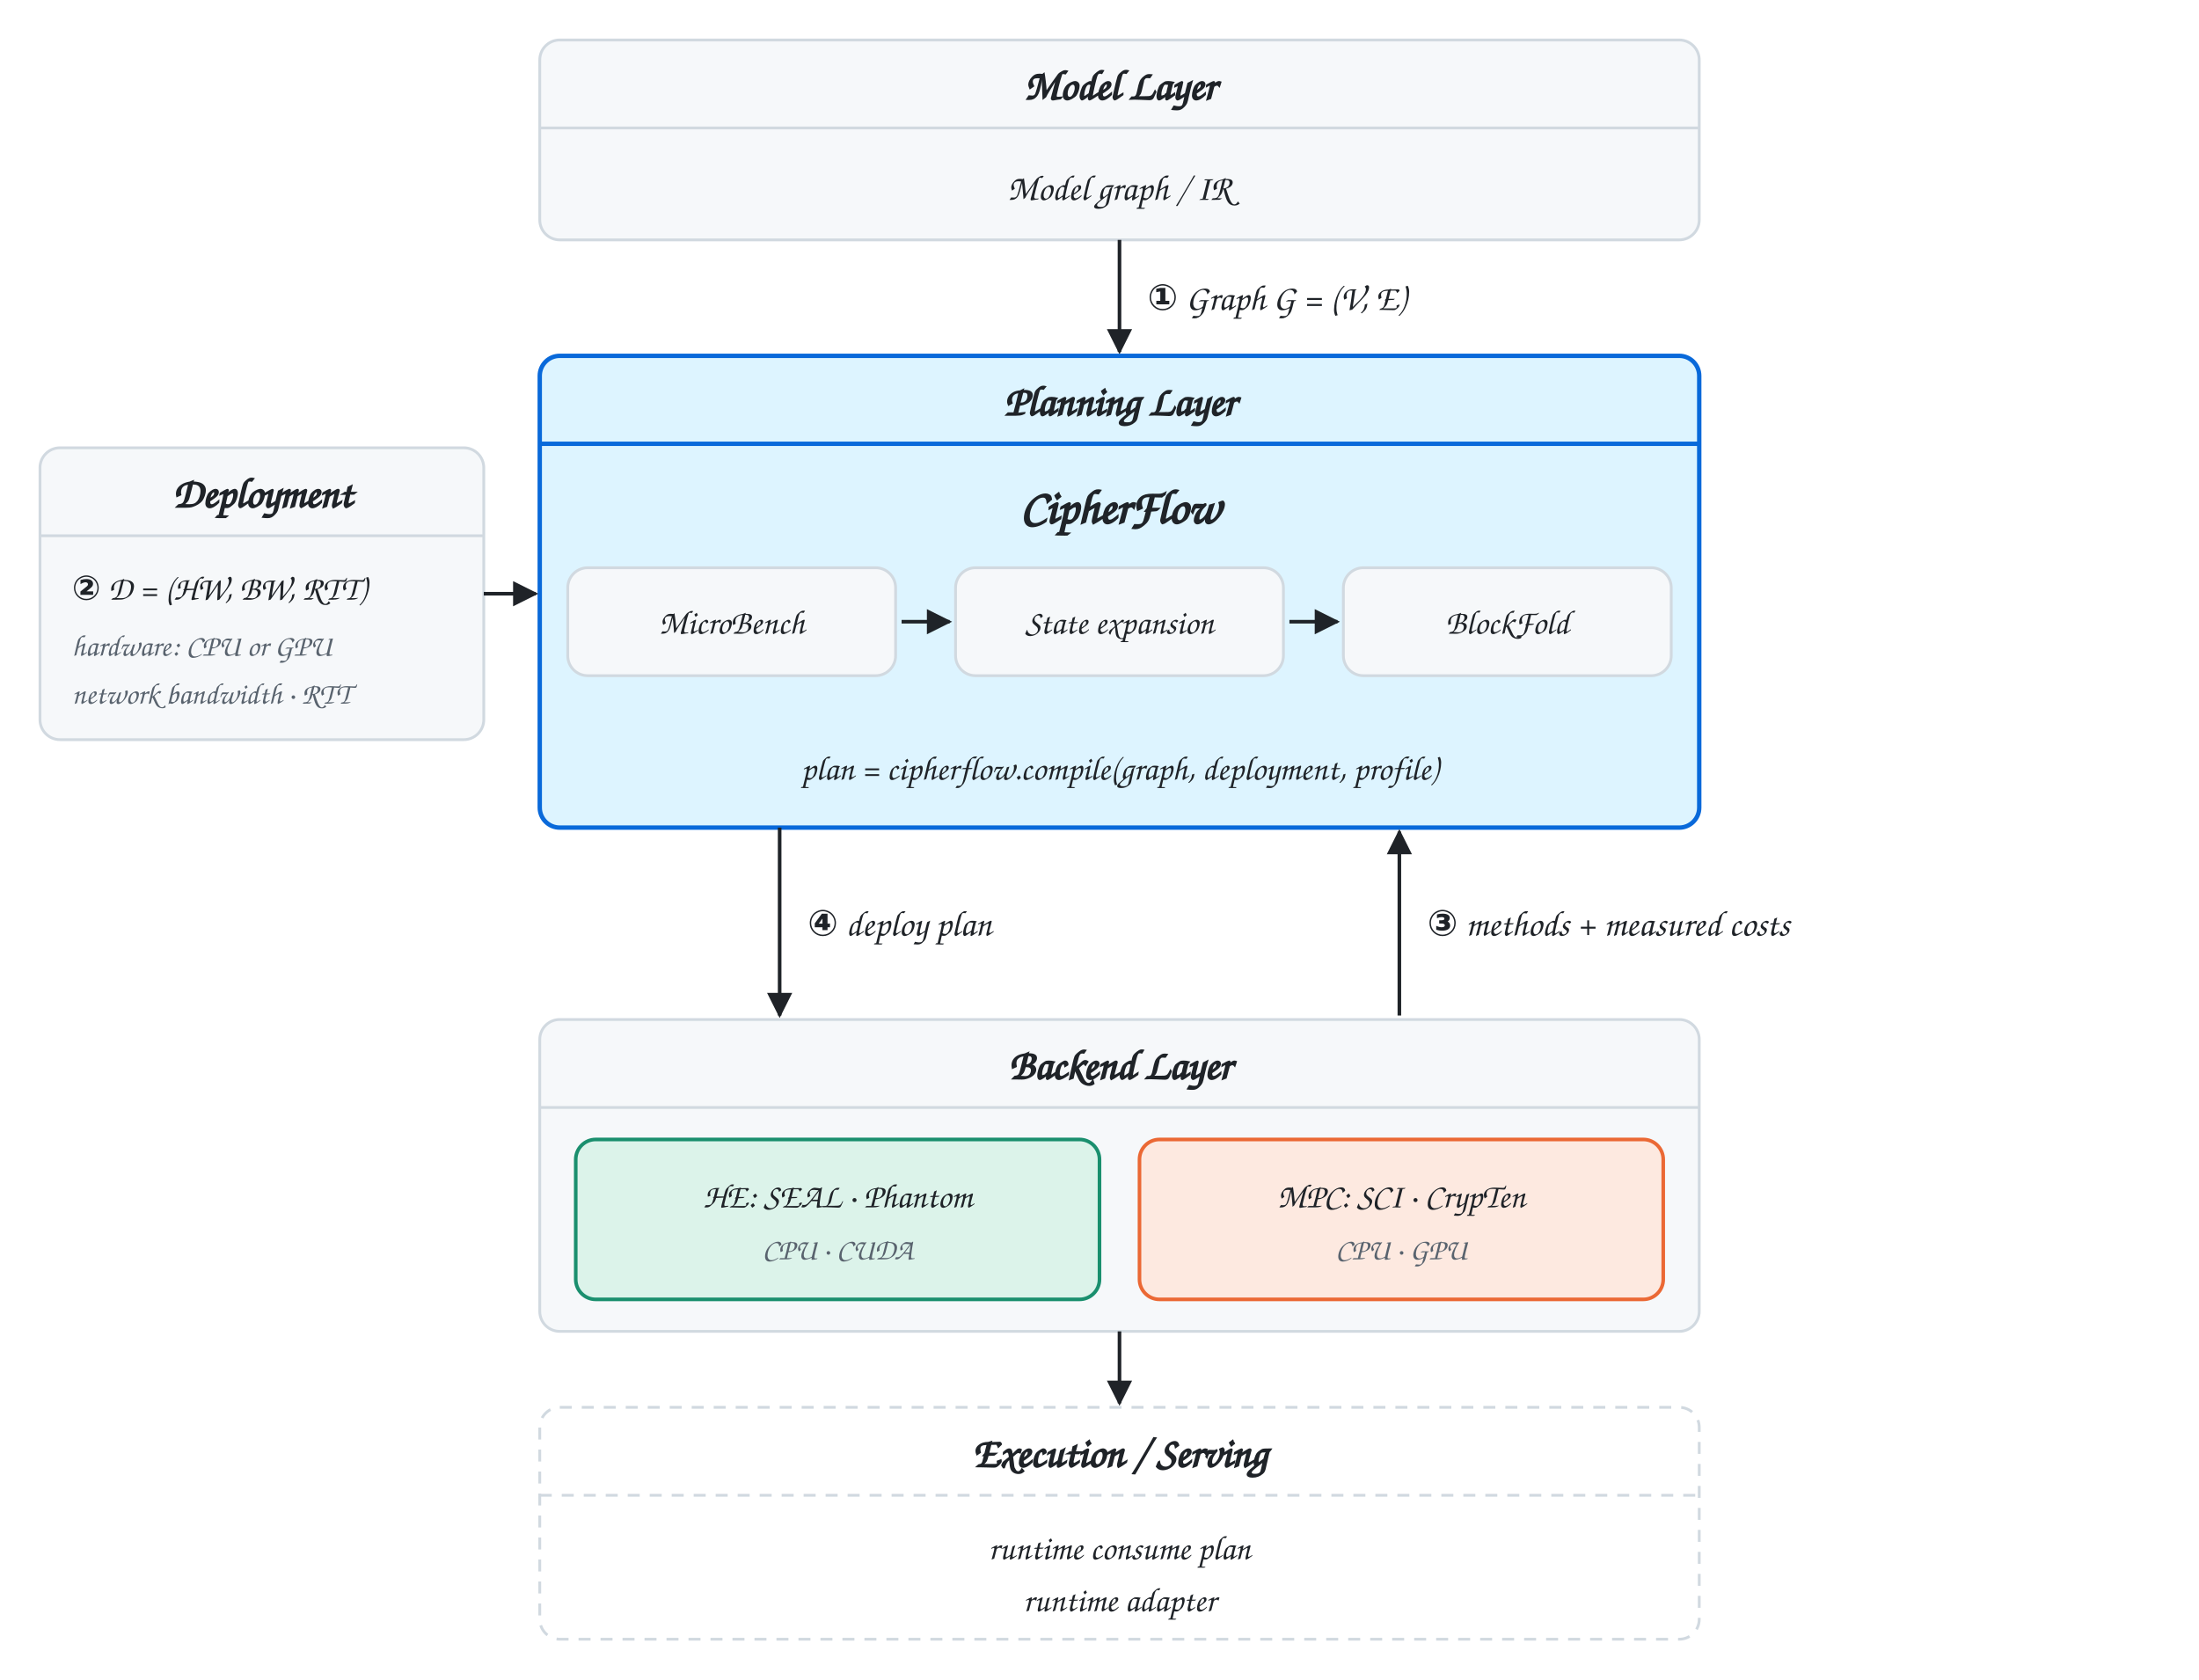
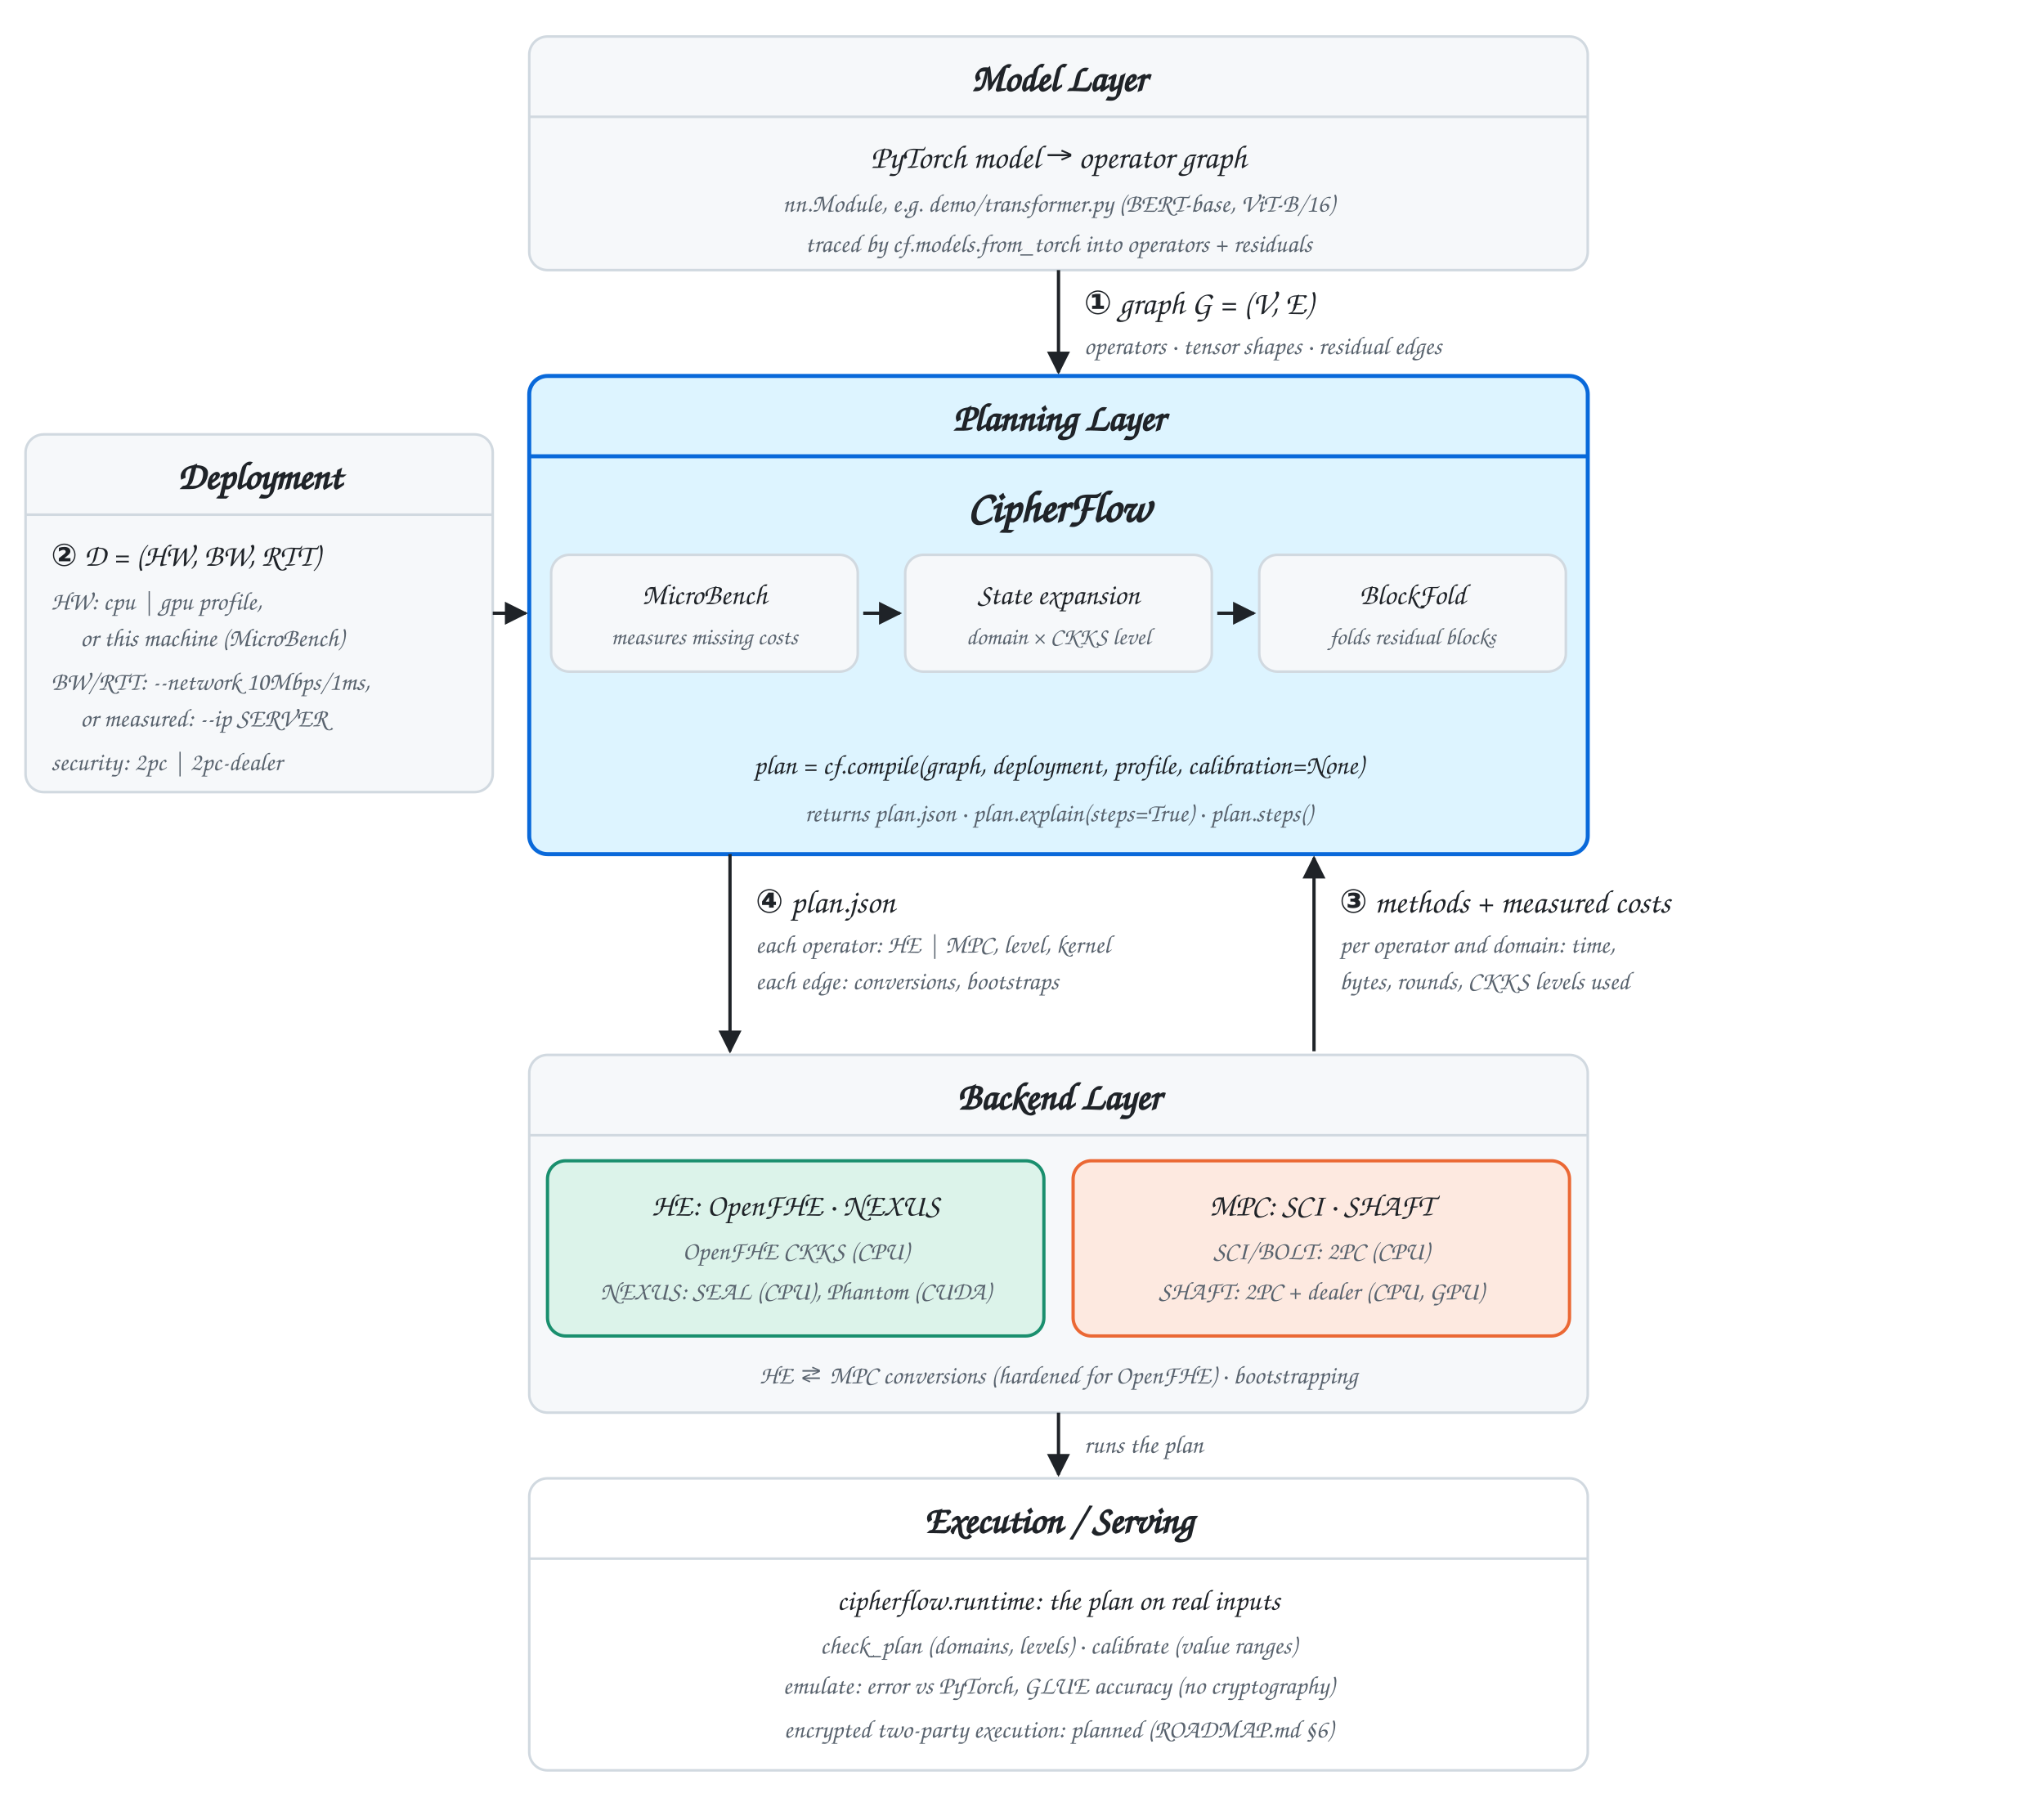
- <svg xmlns="http://www.w3.org/2000/svg" width="1100" height="840" viewBox="0 0 1100 840" role="img" aria-label="CipherFlow in the private-inference stack: inputs and outputs">
+ <svg xmlns="http://www.w3.org/2000/svg" width="1120" height="990" viewBox="0 0 1120 990" role="img" aria-label="CipherFlow in the private-inference stack: inputs and outputs">
  <defs>
    <marker id="ah" viewBox="0 0 10 10" refX="9" refY="5" markerWidth="7" markerHeight="7" orient="auto-start-reverse">
      <path d="M0,0 L10,5 L0,10 z" fill="#1f2328" />
    </marker>
  </defs>
-   <rect x="270" y="20" width="580" height="100" rx="10" fill="#f6f8fa" stroke="#d1d9e0" stroke-width="1.4" />
-   <line x1="270" y1="64" x2="850" y2="64" stroke="#d1d9e0" stroke-width="1.4" />
-   <text x="560.0" y="50" font-family="'Comic Sans MS', 'Comic Sans', 'Comic Neue', 'Chalkboard SE', cursive" font-size="21" font-weight="700" fill="#1f2328" text-anchor="middle">Model Layer</text>
-   <text x="560" y="100" font-family="'Comic Sans MS', 'Comic Sans', 'Comic Neue', 'Chalkboard SE', cursive" font-size="18" font-weight="600" fill="#1f2328" text-anchor="middle">Model graph / IR</text>
-   <line x1="560" y1="120" x2="560" y2="176" stroke="#1f2328" stroke-width="1.8" marker-end="url(#ah)" />
-   <text x="574" y="155" font-family="'Comic Sans MS', 'Comic Sans', 'Comic Neue', 'Chalkboard SE', cursive" font-size="18" font-weight="600" fill="#1f2328" text-anchor="start">① Graph G = (V, E)</text>
-   <rect x="270" y="178" width="580" height="236" rx="10" fill="#ddf4ff" stroke="#0969da" stroke-width="2.2" />
-   <line x1="270" y1="222" x2="850" y2="222" stroke="#0969da" stroke-width="2.2" />
-   <text x="560.0" y="208" font-family="'Comic Sans MS', 'Comic Sans', 'Comic Neue', 'Chalkboard SE', cursive" font-size="21" font-weight="700" fill="#1f2328" text-anchor="middle">Planning Layer</text>
-   <text x="560" y="262" font-family="'Comic Sans MS', 'Comic Sans', 'Comic Neue', 'Chalkboard SE', cursive" font-size="24" font-weight="700" fill="#1f2328" text-anchor="middle">CipherFlow</text>
-   <rect x="284" y="284" width="164" height="54" rx="10" fill="#f6f8fa" stroke="#d1d9e0" stroke-width="1.4" />
-   <text x="366.0" y="317" font-family="'Comic Sans MS', 'Comic Sans', 'Comic Neue', 'Chalkboard SE', cursive" font-size="17" font-weight="600" fill="#1f2328" text-anchor="middle">MicroBench</text>
-   <rect x="478" y="284" width="164" height="54" rx="10" fill="#f6f8fa" stroke="#d1d9e0" stroke-width="1.4" />
-   <text x="560.0" y="317" font-family="'Comic Sans MS', 'Comic Sans', 'Comic Neue', 'Chalkboard SE', cursive" font-size="17" font-weight="600" fill="#1f2328" text-anchor="middle">State expansion</text>
-   <line x1="451" y1="311" x2="475" y2="311" stroke="#1f2328" stroke-width="1.8" marker-end="url(#ah)" />
-   <rect x="672" y="284" width="164" height="54" rx="10" fill="#f6f8fa" stroke="#d1d9e0" stroke-width="1.4" />
-   <text x="754.0" y="317" font-family="'Comic Sans MS', 'Comic Sans', 'Comic Neue', 'Chalkboard SE', cursive" font-size="17" font-weight="600" fill="#1f2328" text-anchor="middle">BlockFold</text>
-   <line x1="645" y1="311" x2="669" y2="311" stroke="#1f2328" stroke-width="1.8" marker-end="url(#ah)" />
-   <text x="560" y="390" font-family="'Comic Sans MS', 'Comic Sans', 'Comic Neue', 'Chalkboard SE', cursive" font-size="17" font-weight="600" fill="#1f2328" text-anchor="middle">plan = cipherflow.compile(graph, deployment, profile)</text>
-   <rect x="20" y="224" width="222" height="146" rx="10" fill="#f6f8fa" stroke="#d1d9e0" stroke-width="1.4" />
-   <line x1="20" y1="268" x2="242" y2="268" stroke="#d1d9e0" stroke-width="1.4" />
-   <text x="131.0" y="254" font-family="'Comic Sans MS', 'Comic Sans', 'Comic Neue', 'Chalkboard SE', cursive" font-size="21" font-weight="700" fill="#1f2328" text-anchor="middle">Deployment</text>
-   <text x="36" y="300" font-family="'Comic Sans MS', 'Comic Sans', 'Comic Neue', 'Chalkboard SE', cursive" font-size="17" font-weight="600" fill="#1f2328" text-anchor="start">② D = (HW, BW, RTT)</text>
-   <text x="36" y="328" font-family="'Comic Sans MS', 'Comic Sans', 'Comic Neue', 'Chalkboard SE', cursive" font-size="15" font-weight="400" fill="#59636e" text-anchor="start">hardware: CPU or GPU</text>
-   <text x="36" y="352" font-family="'Comic Sans MS', 'Comic Sans', 'Comic Neue', 'Chalkboard SE', cursive" font-size="15" font-weight="400" fill="#59636e" text-anchor="start">network bandwidth · RTT</text>
-   <line x1="242" y1="297" x2="268" y2="297" stroke="#1f2328" stroke-width="1.8" marker-end="url(#ah)" />
-   <line x1="390" y1="414" x2="390" y2="508" stroke="#1f2328" stroke-width="1.8" marker-end="url(#ah)" />
-   <text x="404" y="468" font-family="'Comic Sans MS', 'Comic Sans', 'Comic Neue', 'Chalkboard SE', cursive" font-size="18" font-weight="600" fill="#1f2328" text-anchor="start">④ deploy plan</text>
-   <line x1="700" y1="508" x2="700" y2="416" stroke="#1f2328" stroke-width="1.8" marker-end="url(#ah)" />
-   <text x="714" y="468" font-family="'Comic Sans MS', 'Comic Sans', 'Comic Neue', 'Chalkboard SE', cursive" font-size="18" font-weight="600" fill="#1f2328" text-anchor="start">③ methods + measured costs</text>
-   <rect x="270" y="510" width="580" height="156" rx="10" fill="#f6f8fa" stroke="#d1d9e0" stroke-width="1.4" />
-   <line x1="270" y1="554" x2="850" y2="554" stroke="#d1d9e0" stroke-width="1.4" />
-   <text x="560.0" y="540" font-family="'Comic Sans MS', 'Comic Sans', 'Comic Neue', 'Chalkboard SE', cursive" font-size="21" font-weight="700" fill="#1f2328" text-anchor="middle">Backend Layer</text>
-   <rect x="288" y="570" width="262" height="80" rx="10" fill="#dcf3ea" stroke="#1a8f6e" stroke-width="1.8" />
-   <text x="419.0" y="604" font-family="'Comic Sans MS', 'Comic Sans', 'Comic Neue', 'Chalkboard SE', cursive" font-size="17" font-weight="600" fill="#1f2328" text-anchor="middle">HE: SEAL · Phantom</text>
-   <text x="419.0" y="630" font-family="'Comic Sans MS', 'Comic Sans', 'Comic Neue', 'Chalkboard SE', cursive" font-size="15" font-weight="400" fill="#59636e" text-anchor="middle">CPU · CUDA</text>
-   <rect x="570" y="570" width="262" height="80" rx="10" fill="#fde9e0" stroke="#eb6834" stroke-width="1.8" />
-   <text x="701.0" y="604" font-family="'Comic Sans MS', 'Comic Sans', 'Comic Neue', 'Chalkboard SE', cursive" font-size="17" font-weight="600" fill="#1f2328" text-anchor="middle">MPC: SCI · CrypTen</text>
-   <text x="701.0" y="630" font-family="'Comic Sans MS', 'Comic Sans', 'Comic Neue', 'Chalkboard SE', cursive" font-size="15" font-weight="400" fill="#59636e" text-anchor="middle">CPU · GPU</text>
-   <line x1="560" y1="666" x2="560" y2="702" stroke="#1f2328" stroke-width="1.8" marker-end="url(#ah)" />
-   <rect x="270" y="704" width="580" height="116" rx="10" fill="none" stroke="#d1d9e0" stroke-width="1.4" stroke-dasharray="6 5" />
-   <line x1="270" y1="748" x2="850" y2="748" stroke="#d1d9e0" stroke-width="1.4" stroke-dasharray="6 5" />
-   <text x="560.0" y="734" font-family="'Comic Sans MS', 'Comic Sans', 'Comic Neue', 'Chalkboard SE', cursive" font-size="21" font-weight="700" fill="#1f2328" text-anchor="middle">Execution / Serving</text>
-   <text x="560" y="780" font-family="'Comic Sans MS', 'Comic Sans', 'Comic Neue', 'Chalkboard SE', cursive" font-size="17" font-weight="400" fill="#1f2328" text-anchor="middle">runtime consume plan</text>
-   <text x="560" y="806" font-family="'Comic Sans MS', 'Comic Sans', 'Comic Neue', 'Chalkboard SE', cursive" font-size="17" font-weight="400" fill="#1f2328" text-anchor="middle">runtime adapter</text>
+   <rect x="290" y="20" width="580" height="128" rx="10" fill="#f6f8fa" stroke="#d1d9e0" stroke-width="1.4" />
+   <line x1="290" y1="64" x2="870" y2="64" stroke="#d1d9e0" stroke-width="1.4" />
+   <text x="580.0" y="50" font-family="'Comic Sans MS', 'Comic Sans', 'Comic Neue', 'Chalkboard SE', cursive" font-size="21" font-weight="700" fill="#1f2328" text-anchor="middle">Model Layer</text>
+   <text x="580" y="92" font-family="'Comic Sans MS', 'Comic Sans', 'Comic Neue', 'Chalkboard SE', cursive" font-size="18" font-weight="600" fill="#1f2328" text-anchor="middle">PyTorch model → operator graph</text>
+   <text x="580" y="116" font-family="'Comic Sans MS', 'Comic Sans', 'Comic Neue', 'Chalkboard SE', cursive" font-size="14" font-weight="400" fill="#59636e" text-anchor="middle">nn.Module, e.g. demo/transformer.py (BERT-base, ViT-B/16)</text>
+   <text x="580" y="138" font-family="'Comic Sans MS', 'Comic Sans', 'Comic Neue', 'Chalkboard SE', cursive" font-size="14" font-weight="400" fill="#59636e" text-anchor="middle">traced by cf.models.from_torch into operators + residuals</text>
+   <line x1="580" y1="148" x2="580" y2="204" stroke="#1f2328" stroke-width="1.8" marker-end="url(#ah)" />
+   <text x="594" y="172" font-family="'Comic Sans MS', 'Comic Sans', 'Comic Neue', 'Chalkboard SE', cursive" font-size="18" font-weight="600" fill="#1f2328" text-anchor="start">① graph G = (V, E)</text>
+   <text x="594" y="194" font-family="'Comic Sans MS', 'Comic Sans', 'Comic Neue', 'Chalkboard SE', cursive" font-size="14" font-weight="400" fill="#59636e" text-anchor="start">operators · tensor shapes · residual edges</text>
+   <rect x="290" y="206" width="580" height="262" rx="10" fill="#ddf4ff" stroke="#0969da" stroke-width="2.2" />
+   <line x1="290" y1="250" x2="870" y2="250" stroke="#0969da" stroke-width="2.2" />
+   <text x="580.0" y="236" font-family="'Comic Sans MS', 'Comic Sans', 'Comic Neue', 'Chalkboard SE', cursive" font-size="21" font-weight="700" fill="#1f2328" text-anchor="middle">Planning Layer</text>
+   <text x="580" y="286" font-family="'Comic Sans MS', 'Comic Sans', 'Comic Neue', 'Chalkboard SE', cursive" font-size="24" font-weight="700" fill="#1f2328" text-anchor="middle">CipherFlow</text>
+   <rect x="302" y="304" width="168" height="64" rx="10" fill="#f6f8fa" stroke="#d1d9e0" stroke-width="1.4" />
+   <text x="386.0" y="331" font-family="'Comic Sans MS', 'Comic Sans', 'Comic Neue', 'Chalkboard SE', cursive" font-size="16" font-weight="600" fill="#1f2328" text-anchor="middle">MicroBench</text>
+   <text x="386.0" y="353" font-family="'Comic Sans MS', 'Comic Sans', 'Comic Neue', 'Chalkboard SE', cursive" font-size="13" font-weight="400" fill="#59636e" text-anchor="middle">measures missing costs</text>
+   <rect x="496" y="304" width="168" height="64" rx="10" fill="#f6f8fa" stroke="#d1d9e0" stroke-width="1.4" />
+   <text x="580.0" y="331" font-family="'Comic Sans MS', 'Comic Sans', 'Comic Neue', 'Chalkboard SE', cursive" font-size="16" font-weight="600" fill="#1f2328" text-anchor="middle">State expansion</text>
+   <text x="580.0" y="353" font-family="'Comic Sans MS', 'Comic Sans', 'Comic Neue', 'Chalkboard SE', cursive" font-size="13" font-weight="400" fill="#59636e" text-anchor="middle">domain × CKKS level</text>
+   <line x1="473" y1="336" x2="493" y2="336" stroke="#1f2328" stroke-width="1.8" marker-end="url(#ah)" />
+   <rect x="690" y="304" width="168" height="64" rx="10" fill="#f6f8fa" stroke="#d1d9e0" stroke-width="1.4" />
+   <text x="774.0" y="331" font-family="'Comic Sans MS', 'Comic Sans', 'Comic Neue', 'Chalkboard SE', cursive" font-size="16" font-weight="600" fill="#1f2328" text-anchor="middle">BlockFold</text>
+   <text x="774.0" y="353" font-family="'Comic Sans MS', 'Comic Sans', 'Comic Neue', 'Chalkboard SE', cursive" font-size="13" font-weight="400" fill="#59636e" text-anchor="middle">folds residual blocks</text>
+   <line x1="667" y1="336" x2="687" y2="336" stroke="#1f2328" stroke-width="1.8" marker-end="url(#ah)" />
+   <text x="580" y="424" font-family="'Comic Sans MS', 'Comic Sans', 'Comic Neue', 'Chalkboard SE', cursive" font-size="15" font-weight="600" fill="#1f2328" text-anchor="middle">plan = cf.compile(graph, deployment, profile, calibration=None)</text>
+   <text x="580" y="450" font-family="'Comic Sans MS', 'Comic Sans', 'Comic Neue', 'Chalkboard SE', cursive" font-size="14" font-weight="400" fill="#59636e" text-anchor="middle">returns plan.json · plan.explain(steps=True) · plan.steps()</text>
+   <rect x="14" y="238" width="256" height="196" rx="10" fill="#f6f8fa" stroke="#d1d9e0" stroke-width="1.4" />
+   <line x1="14" y1="282" x2="270" y2="282" stroke="#d1d9e0" stroke-width="1.4" />
+   <text x="142.0" y="268" font-family="'Comic Sans MS', 'Comic Sans', 'Comic Neue', 'Chalkboard SE', cursive" font-size="21" font-weight="700" fill="#1f2328" text-anchor="middle">Deployment</text>
+   <text x="28" y="310" font-family="'Comic Sans MS', 'Comic Sans', 'Comic Neue', 'Chalkboard SE', cursive" font-size="17" font-weight="600" fill="#1f2328" text-anchor="start">② D = (HW, BW, RTT)</text>
+   <text x="28" y="334" font-family="'Comic Sans MS', 'Comic Sans', 'Comic Neue', 'Chalkboard SE', cursive" font-size="14" font-weight="400" fill="#59636e" text-anchor="start">HW: cpu | gpu profile,</text>
+   <text x="44" y="354" font-family="'Comic Sans MS', 'Comic Sans', 'Comic Neue', 'Chalkboard SE', cursive" font-size="14" font-weight="400" fill="#59636e" text-anchor="start">or this machine (MicroBench)</text>
+   <text x="28" y="378" font-family="'Comic Sans MS', 'Comic Sans', 'Comic Neue', 'Chalkboard SE', cursive" font-size="14" font-weight="400" fill="#59636e" text-anchor="start">BW/RTT: --network 10Mbps/1ms,</text>
+   <text x="44" y="398" font-family="'Comic Sans MS', 'Comic Sans', 'Comic Neue', 'Chalkboard SE', cursive" font-size="14" font-weight="400" fill="#59636e" text-anchor="start">or measured: --ip SERVER</text>
+   <text x="28" y="422" font-family="'Comic Sans MS', 'Comic Sans', 'Comic Neue', 'Chalkboard SE', cursive" font-size="14" font-weight="400" fill="#59636e" text-anchor="start">security: 2pc | 2pc-dealer</text>
+   <line x1="270" y1="336" x2="288" y2="336" stroke="#1f2328" stroke-width="1.8" marker-end="url(#ah)" />
+   <line x1="400" y1="468" x2="400" y2="576" stroke="#1f2328" stroke-width="1.8" marker-end="url(#ah)" />
+   <text x="414" y="500" font-family="'Comic Sans MS', 'Comic Sans', 'Comic Neue', 'Chalkboard SE', cursive" font-size="18" font-weight="600" fill="#1f2328" text-anchor="start">④ plan.json</text>
+   <text x="414" y="522" font-family="'Comic Sans MS', 'Comic Sans', 'Comic Neue', 'Chalkboard SE', cursive" font-size="14" font-weight="400" fill="#59636e" text-anchor="start">each operator: HE | MPC, level, kernel</text>
+   <text x="414" y="542" font-family="'Comic Sans MS', 'Comic Sans', 'Comic Neue', 'Chalkboard SE', cursive" font-size="14" font-weight="400" fill="#59636e" text-anchor="start">each edge: conversions, bootstraps</text>
+   <line x1="720" y1="576" x2="720" y2="470" stroke="#1f2328" stroke-width="1.8" marker-end="url(#ah)" />
+   <text x="734" y="500" font-family="'Comic Sans MS', 'Comic Sans', 'Comic Neue', 'Chalkboard SE', cursive" font-size="18" font-weight="600" fill="#1f2328" text-anchor="start">③ methods + measured costs</text>
+   <text x="734" y="522" font-family="'Comic Sans MS', 'Comic Sans', 'Comic Neue', 'Chalkboard SE', cursive" font-size="14" font-weight="400" fill="#59636e" text-anchor="start">per operator and domain: time,</text>
+   <text x="734" y="542" font-family="'Comic Sans MS', 'Comic Sans', 'Comic Neue', 'Chalkboard SE', cursive" font-size="14" font-weight="400" fill="#59636e" text-anchor="start">bytes, rounds, CKKS levels used</text>
+   <rect x="290" y="578" width="580" height="196" rx="10" fill="#f6f8fa" stroke="#d1d9e0" stroke-width="1.4" />
+   <line x1="290" y1="622" x2="870" y2="622" stroke="#d1d9e0" stroke-width="1.4" />
+   <text x="580.0" y="608" font-family="'Comic Sans MS', 'Comic Sans', 'Comic Neue', 'Chalkboard SE', cursive" font-size="21" font-weight="700" fill="#1f2328" text-anchor="middle">Backend Layer</text>
+   <rect x="300" y="636" width="272" height="96" rx="10" fill="#dcf3ea" stroke="#1a8f6e" stroke-width="1.8" />
+   <text x="436.0" y="666" font-family="'Comic Sans MS', 'Comic Sans', 'Comic Neue', 'Chalkboard SE', cursive" font-size="17" font-weight="600" fill="#1f2328" text-anchor="middle">HE: OpenFHE · NEXUS</text>
+   <text x="436.0" y="690" font-family="'Comic Sans MS', 'Comic Sans', 'Comic Neue', 'Chalkboard SE', cursive" font-size="14" font-weight="400" fill="#59636e" text-anchor="middle">OpenFHE CKKS (CPU)</text>
+   <text x="436.0" y="712" font-family="'Comic Sans MS', 'Comic Sans', 'Comic Neue', 'Chalkboard SE', cursive" font-size="14" font-weight="400" fill="#59636e" text-anchor="middle">NEXUS: SEAL (CPU), Phantom (CUDA)</text>
+   <rect x="588" y="636" width="272" height="96" rx="10" fill="#fde9e0" stroke="#eb6834" stroke-width="1.8" />
+   <text x="724.0" y="666" font-family="'Comic Sans MS', 'Comic Sans', 'Comic Neue', 'Chalkboard SE', cursive" font-size="17" font-weight="600" fill="#1f2328" text-anchor="middle">MPC: SCI · SHAFT</text>
+   <text x="724.0" y="690" font-family="'Comic Sans MS', 'Comic Sans', 'Comic Neue', 'Chalkboard SE', cursive" font-size="14" font-weight="400" fill="#59636e" text-anchor="middle">SCI/BOLT: 2PC (CPU)</text>
+   <text x="724.0" y="712" font-family="'Comic Sans MS', 'Comic Sans', 'Comic Neue', 'Chalkboard SE', cursive" font-size="14" font-weight="400" fill="#59636e" text-anchor="middle">SHAFT: 2PC + dealer (CPU, GPU)</text>
+   <text x="580" y="758" font-family="'Comic Sans MS', 'Comic Sans', 'Comic Neue', 'Chalkboard SE', cursive" font-size="14" font-weight="400" fill="#59636e" text-anchor="middle">HE ⇄ MPC conversions (hardened for OpenFHE) · bootstrapping</text>
+   <line x1="580" y1="774" x2="580" y2="808" stroke="#1f2328" stroke-width="1.8" marker-end="url(#ah)" />
+   <text x="594" y="796" font-family="'Comic Sans MS', 'Comic Sans', 'Comic Neue', 'Chalkboard SE', cursive" font-size="14" font-weight="400" fill="#59636e" text-anchor="start">runs the plan</text>
+   <rect x="290" y="810" width="580" height="160" rx="10" fill="none" stroke="#d1d9e0" stroke-width="1.4" />
+   <line x1="290" y1="854" x2="870" y2="854" stroke="#d1d9e0" stroke-width="1.4" />
+   <text x="580.0" y="840" font-family="'Comic Sans MS', 'Comic Sans', 'Comic Neue', 'Chalkboard SE', cursive" font-size="21" font-weight="700" fill="#1f2328" text-anchor="middle">Execution / Serving</text>
+   <text x="580" y="882" font-family="'Comic Sans MS', 'Comic Sans', 'Comic Neue', 'Chalkboard SE', cursive" font-size="16" font-weight="600" fill="#1f2328" text-anchor="middle">cipherflow.runtime: the plan on real inputs</text>
+   <text x="580" y="906" font-family="'Comic Sans MS', 'Comic Sans', 'Comic Neue', 'Chalkboard SE', cursive" font-size="14" font-weight="400" fill="#59636e" text-anchor="middle">check_plan (domains, levels) · calibrate (value ranges)</text>
+   <text x="580" y="928" font-family="'Comic Sans MS', 'Comic Sans', 'Comic Neue', 'Chalkboard SE', cursive" font-size="14" font-weight="400" fill="#59636e" text-anchor="middle">emulate: error vs PyTorch, GLUE accuracy (no cryptography)</text>
+   <text x="580" y="952" font-family="'Comic Sans MS', 'Comic Sans', 'Comic Neue', 'Chalkboard SE', cursive" font-size="14" font-weight="400" fill="#59636e" text-anchor="middle">encrypted two-party execution: planned (ROADMAP.md §6)</text>
</svg>
